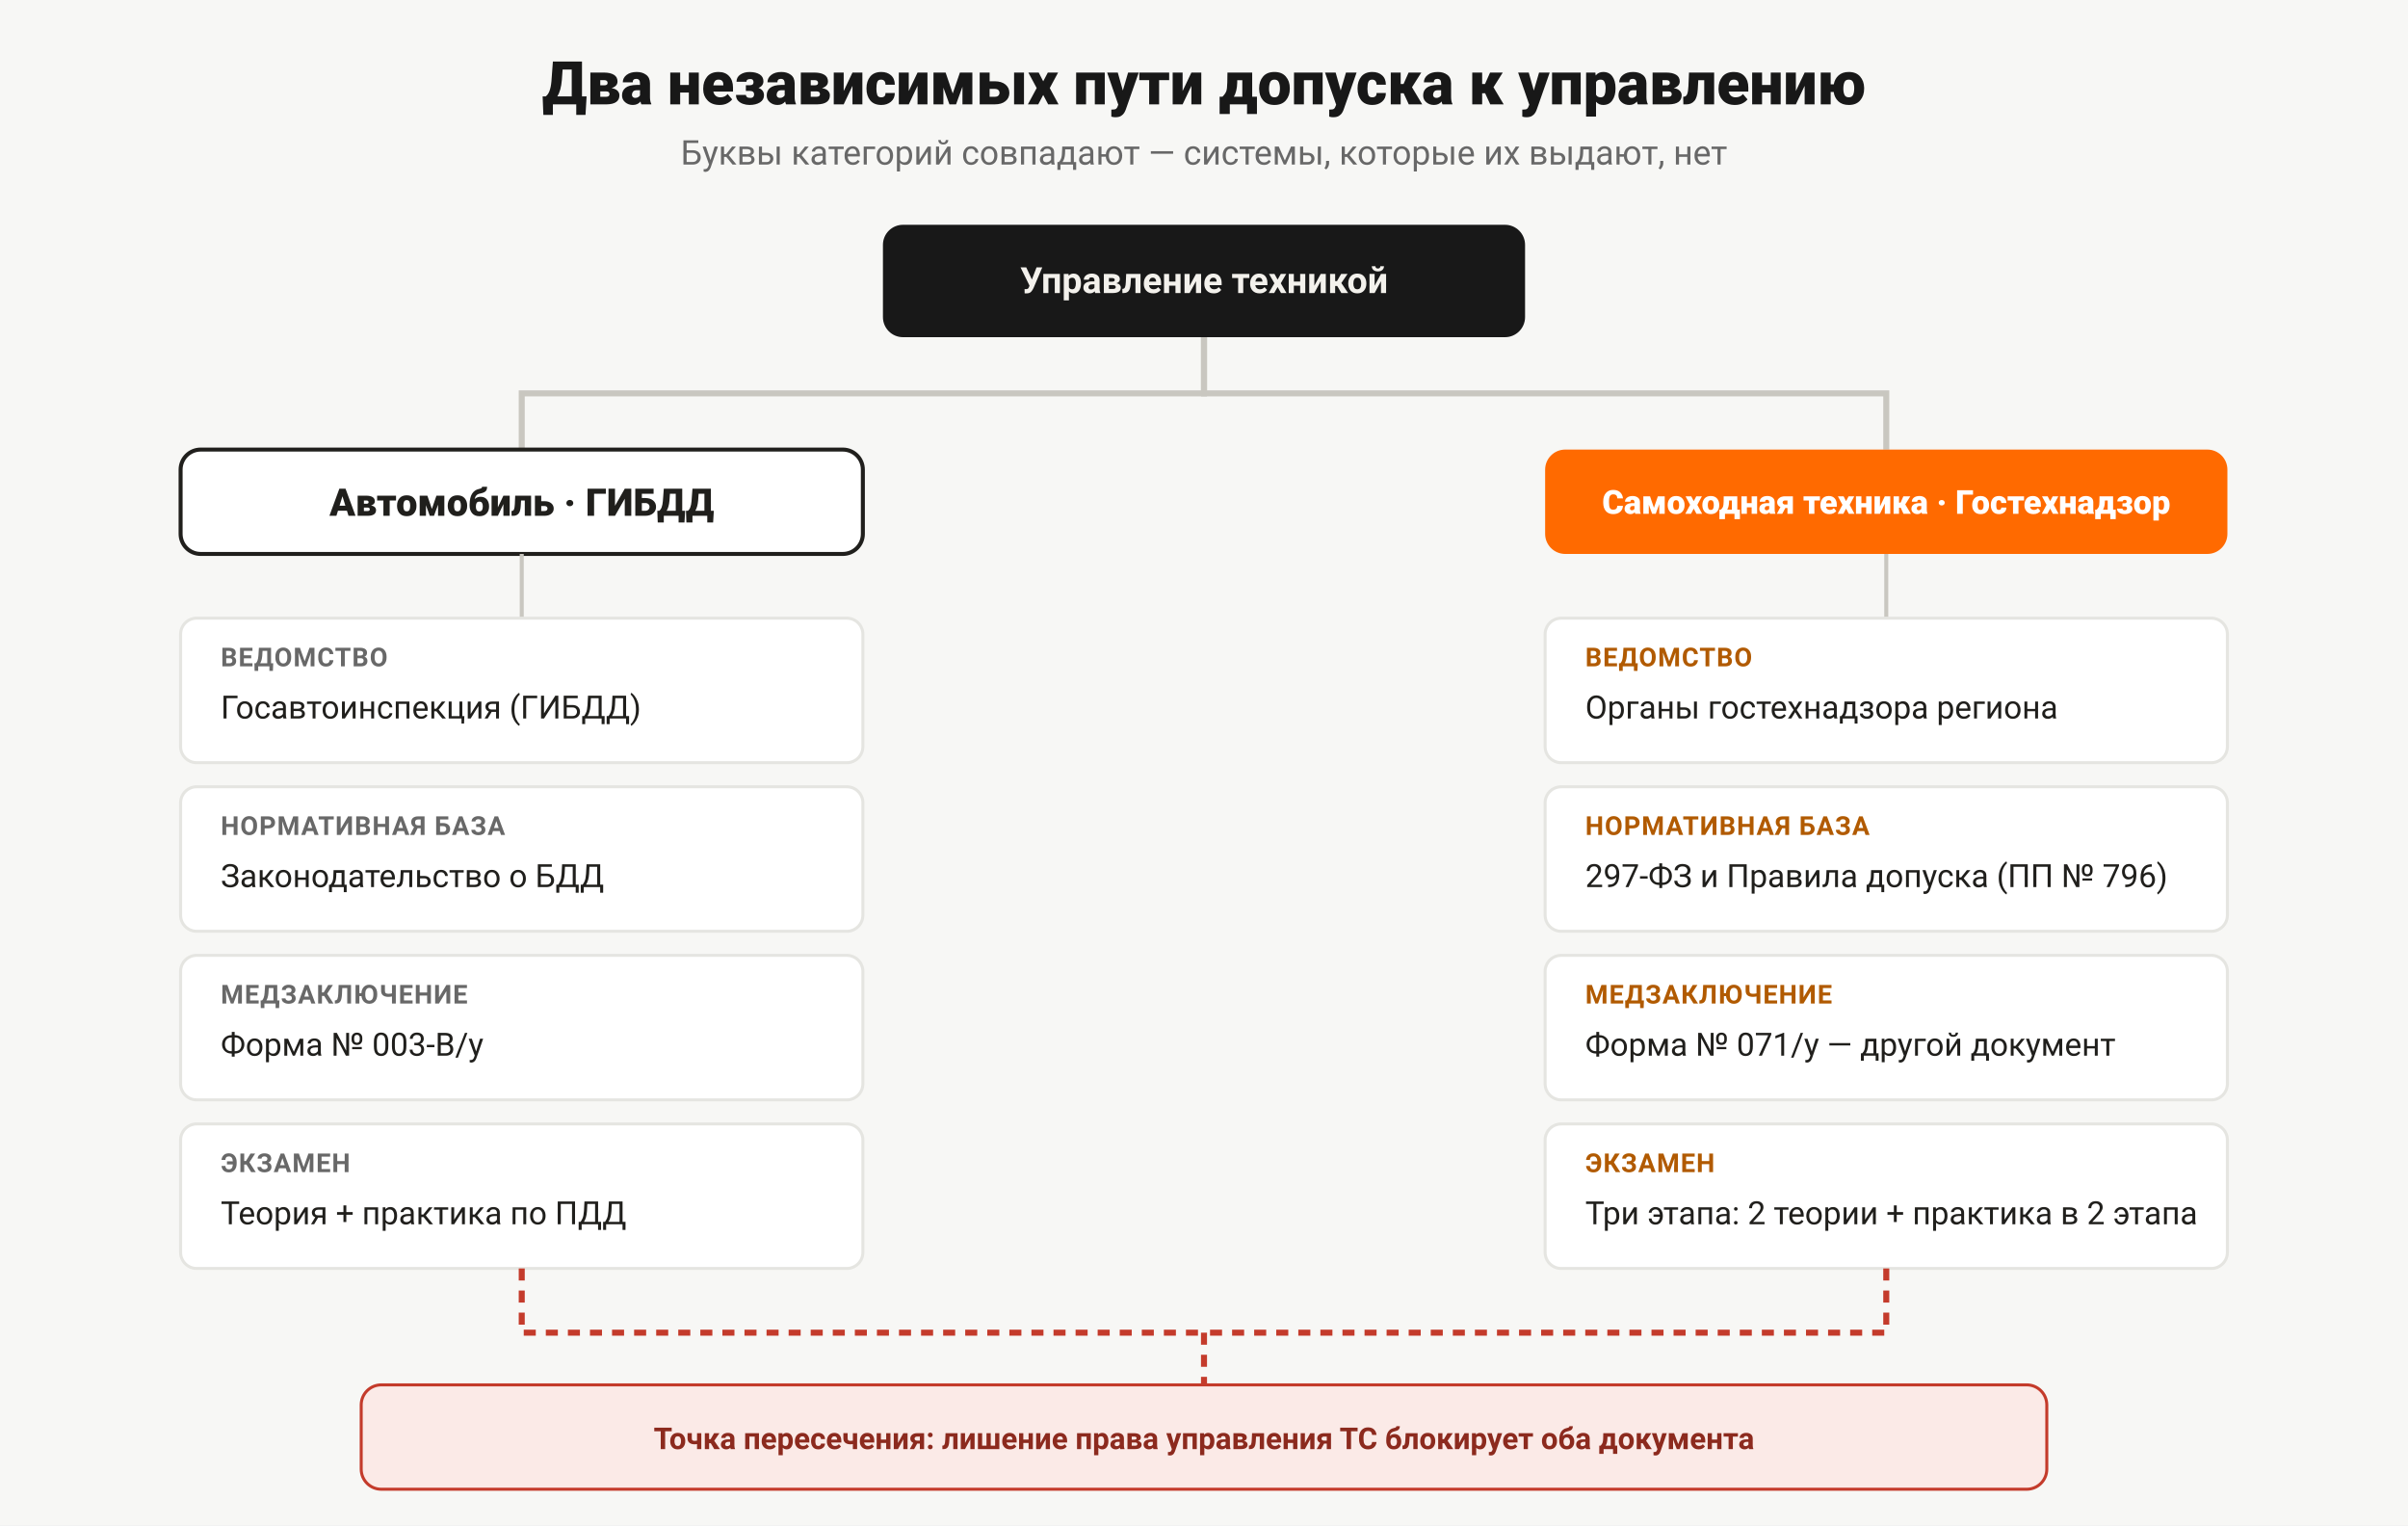
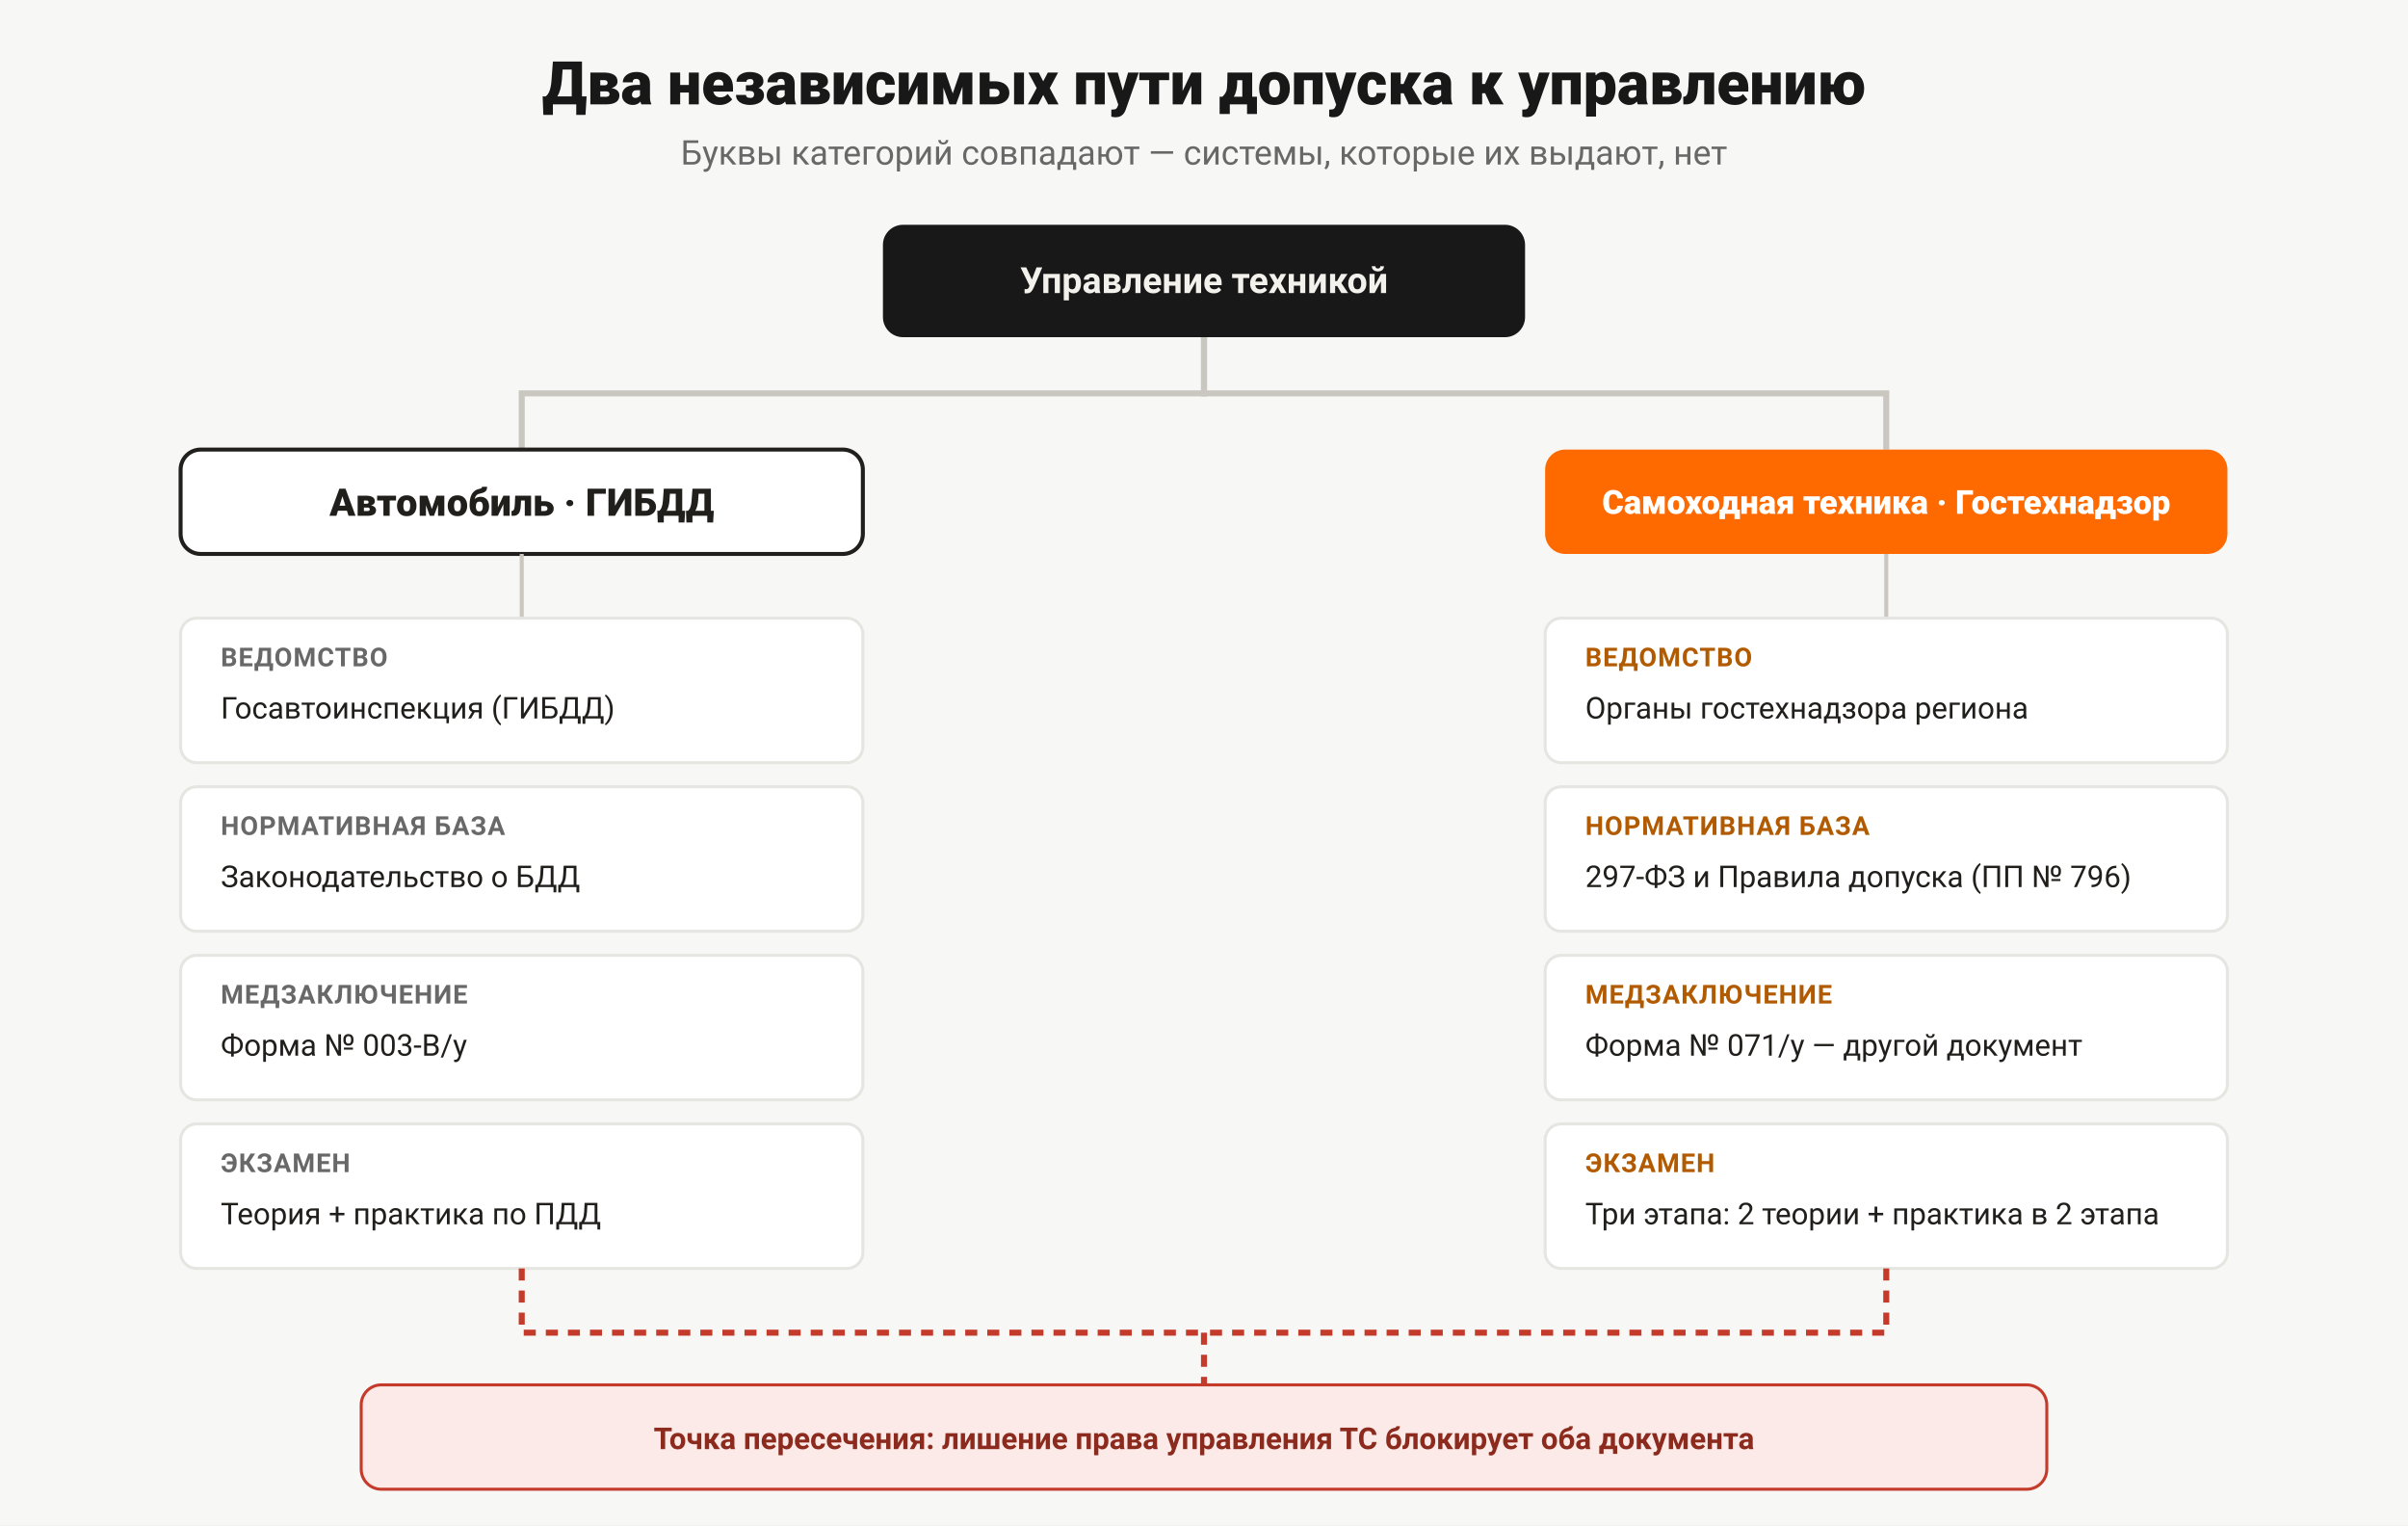
<svg xmlns="http://www.w3.org/2000/svg" viewBox="0 0 1200 760" font-family="'Manrope', -apple-system, 'Segoe UI', Roboto, Arial, 'Liberation Sans', sans-serif" role="img" aria-label="Схема: два независимых пути допуска к управлению — ГИБДД и гостехнадзор">
  <rect width="1200" height="760" fill="#F7F7F5" />
  <text x="600" y="52" text-anchor="middle" font-size="30" font-weight="800" fill="#181818">Два независимых пути допуска к управлению</text>
  <text x="600" y="82" text-anchor="middle" font-size="17" fill="#686868">Буквы категорий совпадают — системы, которые их выдают, нет</text>
  <rect x="440" y="112" width="320" height="56" rx="10" fill="#181818" />
  <text x="600" y="146" text-anchor="middle" font-size="18" font-weight="700" fill="#F3F1EC">Управление техникой</text>
  <path d="M 600 168 L 600 196 L 260 196 L 260 224" fill="none" stroke="#C9C7C0" stroke-width="3" />
  <path d="M 600 168 L 600 196 L 940 196 L 940 224" fill="none" stroke="#C9C7C0" stroke-width="3" />
  <rect x="90" y="224" width="340" height="52" rx="10" fill="#FFFFFF" stroke="#201F1C" stroke-width="2" />
  <text x="260" y="257" text-anchor="middle" font-size="19" font-weight="800" fill="#201F1C">Автомобиль · ГИБДД</text>
  <rect x="770" y="224" width="340" height="52" rx="10" fill="#FF6A00" />
  <text x="940" y="256" text-anchor="middle" font-size="16.5" font-weight="800" fill="#FFFFFF">Самоходная техника · Гостехнадзор</text>
  <g>
    <line x1="260" y1="276" x2="260" y2="308" stroke="#C9C7C0" stroke-width="2" />
    <line x1="940" y1="276" x2="940" y2="308" stroke="#C9C7C0" stroke-width="2" />
    <rect x="90" y="308" width="340" height="72" rx="8" fill="#FFFFFF" stroke="#E5E5E1" stroke-width="1.5" />
    <text x="110" y="332" font-size="13" font-weight="700" fill="#686868" letter-spacing="0.5">ВЕДОМСТВО</text>
-     <text x="110" y="358" font-size="16" fill="#201F1C">Госавтоинспекция (ГИБДД)</text>
+     <text x="110" y="358" font-size="15" fill="#201F1C">Госавтоинспекция (ГИБДД)</text>
    <rect x="770" y="308" width="340" height="72" rx="8" fill="#FFFFFF" stroke="#E5E5E1" stroke-width="1.5" />
    <text x="790" y="332" font-size="13" font-weight="700" fill="#B15A00" letter-spacing="0.5">ВЕДОМСТВО</text>
-     <text x="790" y="358" font-size="16" fill="#201F1C">Органы гостехнадзора региона</text>
+     <text x="790" y="358" font-size="15" fill="#201F1C">Органы гостехнадзора региона</text>
  </g>
  <g>
    <rect x="90" y="392" width="340" height="72" rx="8" fill="#FFFFFF" stroke="#E5E5E1" stroke-width="1.5" />
    <text x="110" y="416" font-size="13" font-weight="700" fill="#686868" letter-spacing="0.5">НОРМАТИВНАЯ БАЗА</text>
-     <text x="110" y="442" font-size="16" fill="#201F1C">Законодательство о БДД</text>
+     <text x="110" y="442" font-size="15" fill="#201F1C">Законодательство о БДД</text>
    <rect x="770" y="392" width="340" height="72" rx="8" fill="#FFFFFF" stroke="#E5E5E1" stroke-width="1.5" />
    <text x="790" y="416" font-size="13" font-weight="700" fill="#B15A00" letter-spacing="0.5">НОРМАТИВНАЯ БАЗА</text>
-     <text x="790" y="442" font-size="16" fill="#201F1C">297-ФЗ и Правила допуска (ПП № 796)</text>
+     <text x="790" y="442" font-size="15" fill="#201F1C">297-ФЗ и Правила допуска (ПП № 796)</text>
  </g>
  <g>
    <rect x="90" y="476" width="340" height="72" rx="8" fill="#FFFFFF" stroke="#E5E5E1" stroke-width="1.5" />
    <text x="110" y="500" font-size="13" font-weight="700" fill="#686868" letter-spacing="0.5">МЕДЗАКЛЮЧЕНИЕ</text>
-     <text x="110" y="526" font-size="16" fill="#201F1C">Форма № 003-В/у</text>
+     <text x="110" y="526" font-size="15" fill="#201F1C">Форма № 003-В/у</text>
    <rect x="770" y="476" width="340" height="72" rx="8" fill="#FFFFFF" stroke="#E5E5E1" stroke-width="1.5" />
    <text x="790" y="500" font-size="13" font-weight="700" fill="#B15A00" letter-spacing="0.5">МЕДЗАКЛЮЧЕНИЕ</text>
-     <text x="790" y="526" font-size="16" fill="#201F1C">Форма № 071/у — другой документ</text>
+     <text x="790" y="526" font-size="15" fill="#201F1C">Форма № 071/у — другой документ</text>
  </g>
  <g>
    <rect x="90" y="560" width="340" height="72" rx="8" fill="#FFFFFF" stroke="#E5E5E1" stroke-width="1.5" />
    <text x="110" y="584" font-size="13" font-weight="700" fill="#686868" letter-spacing="0.5">ЭКЗАМЕН</text>
-     <text x="110" y="610" font-size="16" fill="#201F1C">Теория + практика по ПДД</text>
+     <text x="110" y="610" font-size="15" fill="#201F1C">Теория + практика по ПДД</text>
    <rect x="770" y="560" width="340" height="72" rx="8" fill="#FFFFFF" stroke="#E5E5E1" stroke-width="1.5" />
    <text x="790" y="584" font-size="13" font-weight="700" fill="#B15A00" letter-spacing="0.5">ЭКЗАМЕН</text>
-     <text x="790" y="610" font-size="16" fill="#201F1C">Три этапа: 2 теории + практика в 2 этапа</text>
+     <text x="790" y="610" font-size="15" fill="#201F1C">Три этапа: 2 теории + практика в 2 этапа</text>
  </g>
  <path d="M 260 632 L 260 664 L 600 664" fill="none" stroke="#C43B2B" stroke-width="3" stroke-dasharray="6 5" />
  <path d="M 940 632 L 940 664 L 600 664" fill="none" stroke="#C43B2B" stroke-width="3" stroke-dasharray="6 5" />
  <path d="M 600 664 L 600 690" fill="none" stroke="#C43B2B" stroke-width="3" stroke-dasharray="6 5" />
  <rect x="180" y="690" width="840" height="52" rx="10" fill="#FBEAE7" stroke="#C43B2B" stroke-width="1.5" />
  <text x="600" y="722" text-anchor="middle" font-size="15" fill="#8C2A1E" font-weight="700">Точка пересечения: лишение права управления ТС блокирует оба документа</text>
</svg>
